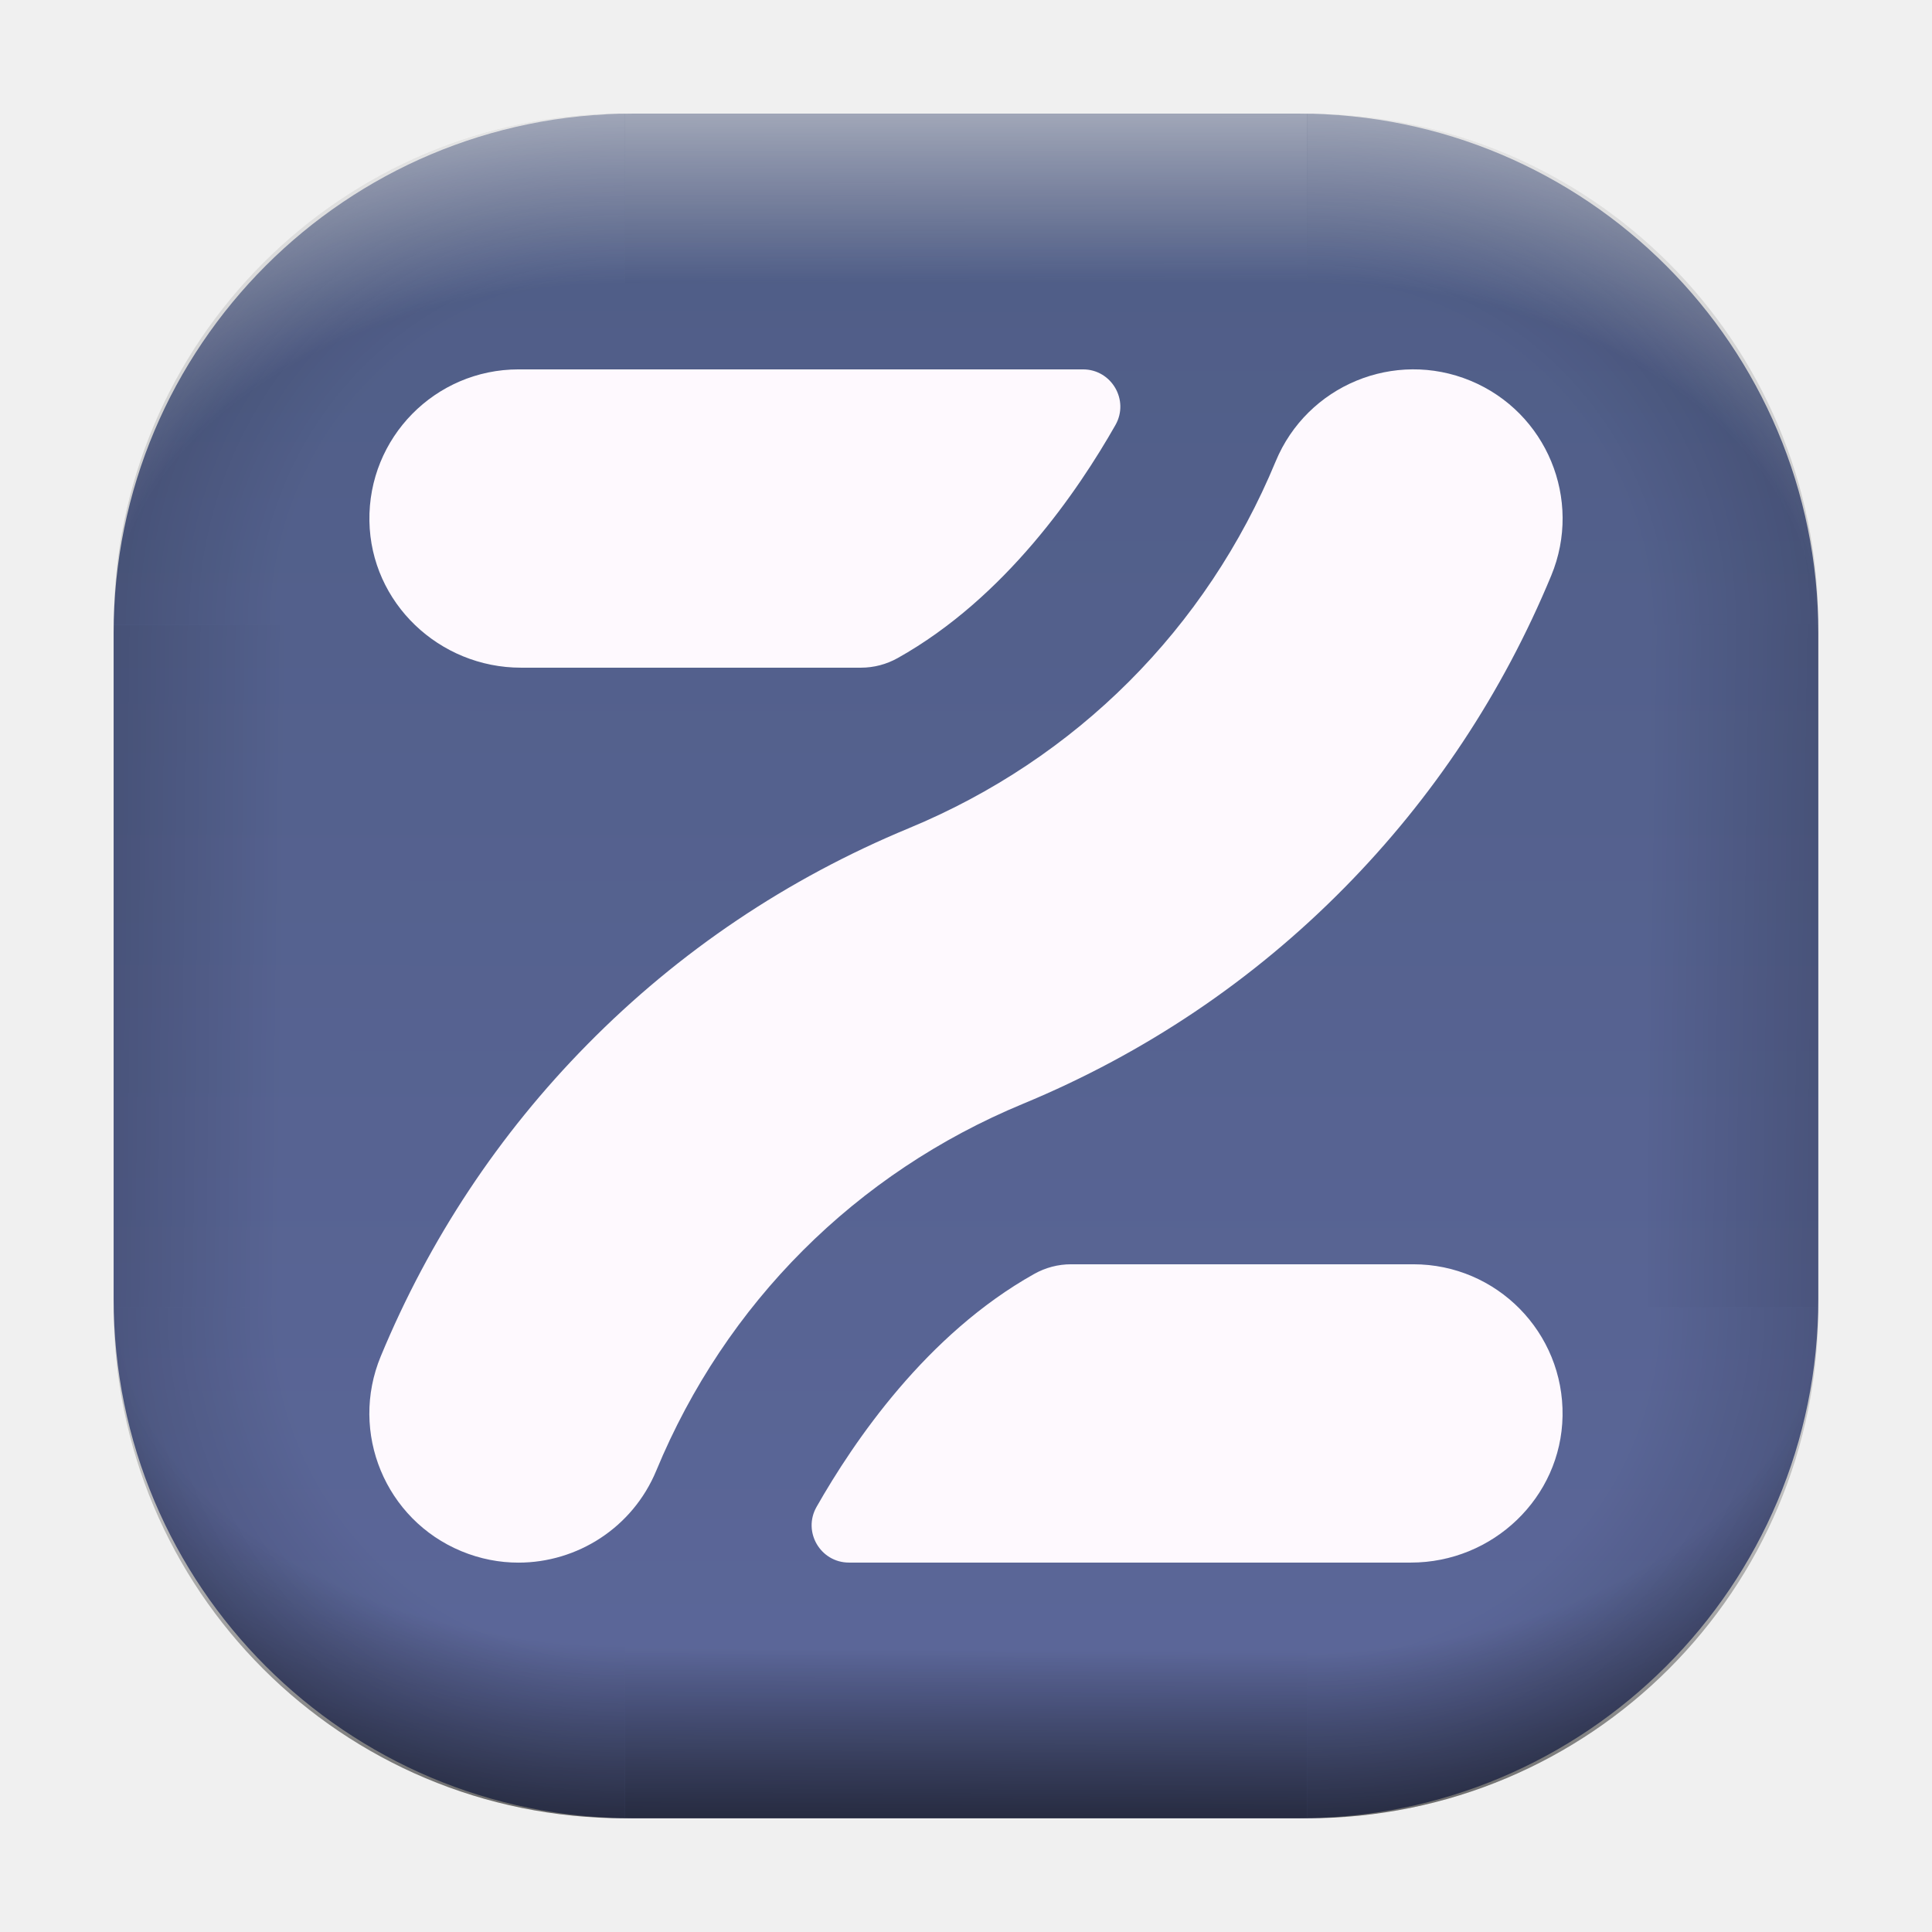
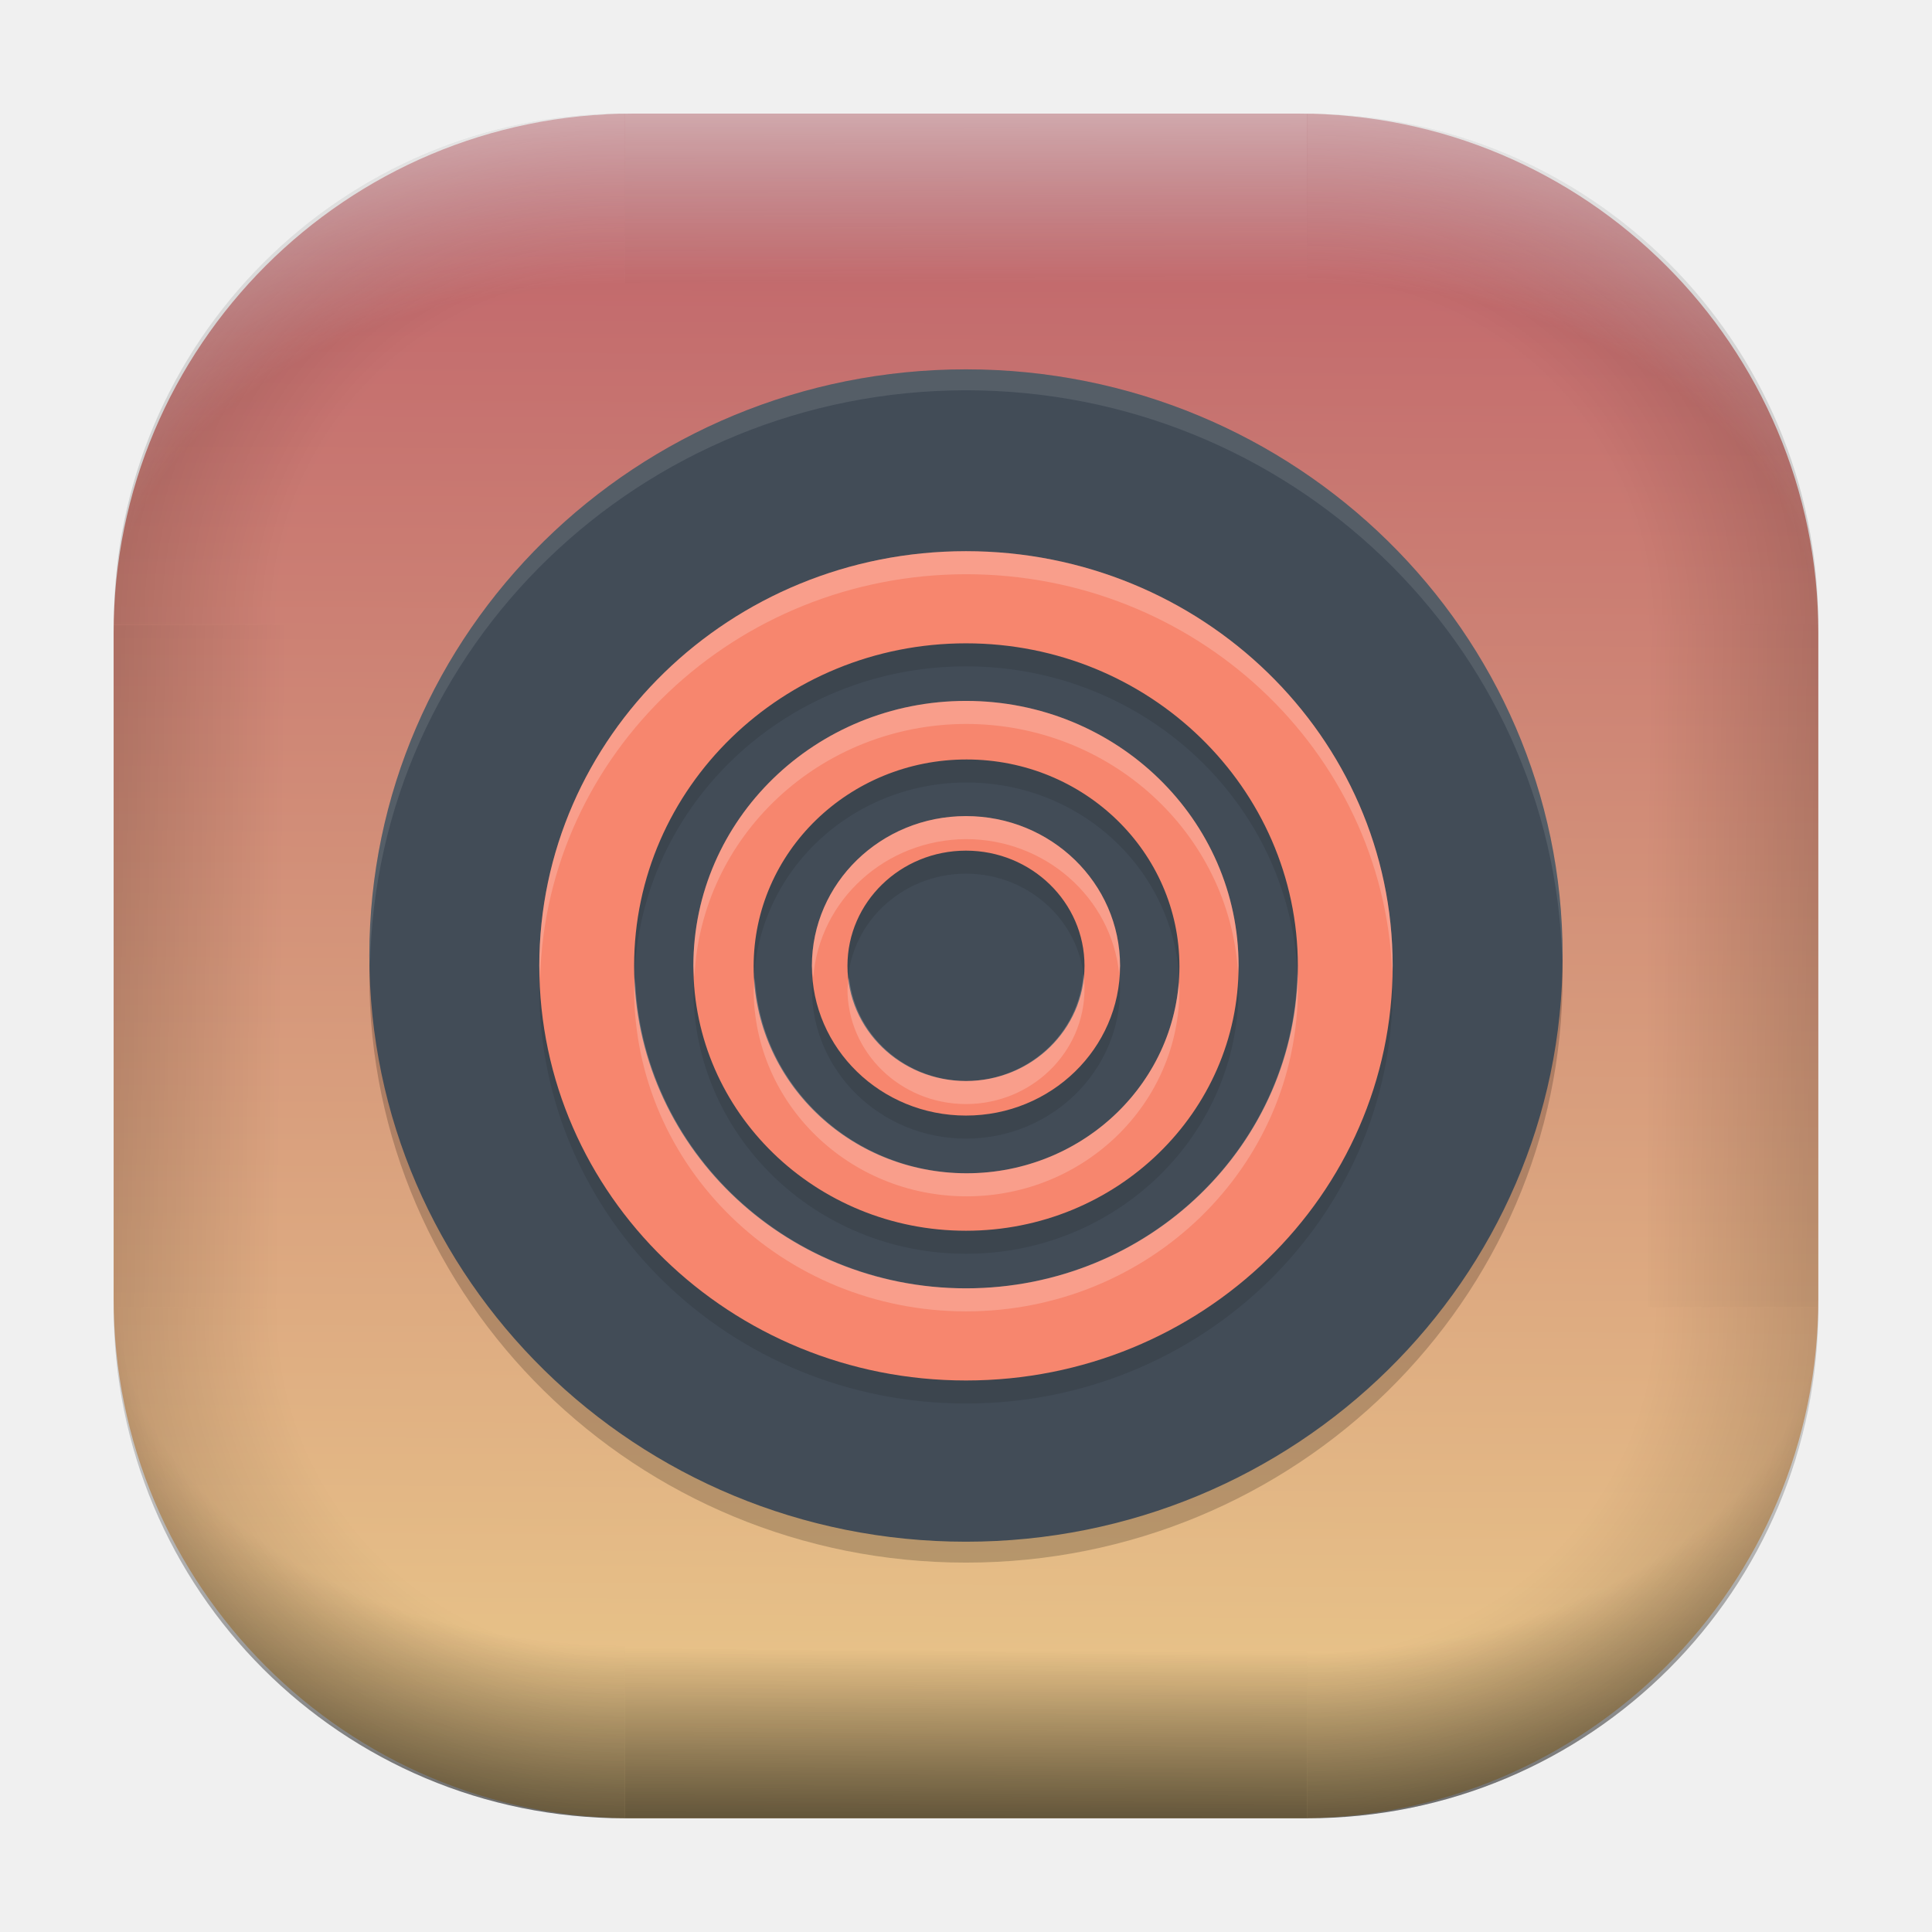
<svg xmlns="http://www.w3.org/2000/svg" xmlns:xlink="http://www.w3.org/1999/xlink" width="68" height="68" viewBox="0 0 17.992 17.992" version="1.1" id="svg1114">
  <style type="text/css" id="current-color-scheme">.ColorScheme-Highlight { color:#5599ff; }
</style>
  <defs id="defs1108">
    <linearGradient id="linearGradient12">
      <stop style="stop-color:#ffffff;stop-opacity:0;" offset="0" id="stop10" />
      <stop id="stop11" offset="0.659" style="stop-color:#ffffff;stop-opacity:0" />
      <stop style="stop-color:#ffffff;stop-opacity:1;" offset="1" id="stop12" />
    </linearGradient>
    <linearGradient id="linearGradient9">
      <stop style="stop-color:#000000;stop-opacity:0;" offset="0" id="stop1" />
      <stop id="stop8" offset="0.661" style="stop-color:#000000;stop-opacity:0" />
      <stop style="stop-color:#000000;stop-opacity:1;" offset="1" id="stop9" />
    </linearGradient>
    <linearGradient id="linearGradient7">
      <stop style="stop-color:#000000;stop-opacity:0;" offset="0" id="stop5" />
      <stop id="stop6" offset="0.659" style="stop-color:#000000;stop-opacity:0" />
      <stop style="stop-color:#000000;stop-opacity:1;" offset="1" id="stop7" />
    </linearGradient>
    <linearGradient id="linearGradient4">
      <stop style="stop-color:#000000;stop-opacity:0;" offset="0" id="stop2" />
      <stop id="stop3" offset="0.671" style="stop-color:#000000;stop-opacity:0" />
      <stop style="stop-color:#000000;stop-opacity:1;" offset="1" id="stop4" />
    </linearGradient>
    <linearGradient id="linearGradient899">
-       <stop style="stop-color:#4f5d86;stop-opacity:1;" offset="0" id="stop895" />
-       <stop style="stop-color:#5c679a;stop-opacity:1;" offset="1" id="stop897" />
+       <stop style="stop-color:#bf616a;stop-opacity:1;" offset="0" id="stop895" />
+       <stop style="stop-color:#ebcb8b;stop-opacity:1;" offset="1" id="stop897" />
    </linearGradient>
    <linearGradient id="linearGradient1167" x1="40.752" x2="40.752" y1="28.508" y2="17.206" gradientUnits="userSpaceOnUse">
      <stop style="stop-color:#84fb6e;stop-opacity:1" stop-color="#0ab816" offset="0" id="stop1163" />
      <stop style="stop-color:#0dd41a;stop-opacity:1" stop-color="#0cf36c" offset="1" id="stop1165" />
    </linearGradient>
    <linearGradient id="cornerBevel">
      <stop style="stop-color:#000000;stop-opacity:0;" offset="0" id="stop2663" />
      <stop id="stop2671" offset="0.667" style="stop-color:#000000;stop-opacity:0" />
      <stop style="stop-color:#000000;stop-opacity:1;" offset="1" id="stop2661" />
    </linearGradient>
    <linearGradient id="bevel">
      <stop id="stop2685" offset="0" style="stop-color:#000000;stop-opacity:1;" />
      <stop id="stop2687" offset="1" style="stop-color:#000000;stop-opacity:0;" />
    </linearGradient>
    <linearGradient id="highlightCorner">
      <stop style="stop-color:#ffffff;stop-opacity:0;" offset="0" id="stop2613" />
      <stop id="stop2621" offset="0.667" style="stop-color:#ffffff;stop-opacity:0" />
      <stop style="stop-color:#ffffff;stop-opacity:1;" offset="1" id="stop2611" />
    </linearGradient>
    <linearGradient id="highlight">
      <stop style="stop-color:#ffffff;stop-opacity:1;" offset="0" id="stop2921" />
      <stop style="stop-color:#ffffff;stop-opacity:0;" offset="1" id="stop2923" />
    </linearGradient>
    <radialGradient xlink:href="#highlightCorner" id="radialGradient15" gradientUnits="userSpaceOnUse" gradientTransform="matrix(0.04294597,-12.07935,17.93399,0.06376112,14.52418,-50.37379)" cx="-4.58" cy="-0.502" fx="-4.58" fy="-0.502" r="0.397" />
    <linearGradient xlink:href="#highlight" id="linearGradient15" gradientUnits="userSpaceOnUse" x1="-3.845" y1="-1.153" x2="-3.845" y2="-0.895" gradientTransform="matrix(6.092308,0,0,6.092308,32.22853,7.153762)" />
    <radialGradient xlink:href="#linearGradient12" id="radialGradient17" gradientUnits="userSpaceOnUse" gradientTransform="matrix(-0.02247554,-12.0454,-17.96783,0.03352619,1.664021,-50.22331)" cx="-4.575" cy="-0.553" fx="-4.575" fy="-0.553" r="0.397" />
    <radialGradient xlink:href="#linearGradient7" id="radialGradient18" gradientUnits="userSpaceOnUse" gradientTransform="matrix(0.06461187,12.09952,17.93373,-0.09576873,14.6095,64.74823)" cx="-4.428" cy="-0.501" fx="-4.428" fy="-0.501" r="0.397" />
    <linearGradient xlink:href="#bevel" id="linearGradient18" gradientUnits="userSpaceOnUse" x1="-3.842" y1="-1.451" x2="-3.841" y2="-1.197" gradientTransform="matrix(6.092308,0,0,6.092308,32.22853,-7.153763)" />
    <radialGradient xlink:href="#linearGradient4" id="radialGradient20" gradientUnits="userSpaceOnUse" gradientTransform="matrix(-0.01031383,11.99144,-17.9673,-0.01545561,1.735372,64.30574)" cx="-4.424" cy="-0.55" fx="-4.424" fy="-0.55" r="0.397" />
    <radialGradient xlink:href="#cornerBevel" id="radialGradient25" gradientUnits="userSpaceOnUse" gradientTransform="matrix(12.18461,0,0,12.18461,59.63122,10.37761)" cx="-4.457" cy="-0.449" fx="-4.457" fy="-0.449" r="0.397" />
    <linearGradient xlink:href="#bevel" id="linearGradient25" gradientUnits="userSpaceOnUse" x1="-3.849" y1="-1.146" x2="-3.846" y2="-0.891" gradientTransform="matrix(6.092308,0,0,6.092308,32.22853,7.153763)" />
    <radialGradient xlink:href="#cornerBevel" id="radialGradient29" gradientUnits="userSpaceOnUse" gradientTransform="matrix(0,-12.18461,12.18461,0,11.27353,-44.42777)" cx="-4.571" cy="-0.487" fx="-4.571" fy="-0.487" r="0.397" />
    <radialGradient xlink:href="#cornerBevel" id="radialGradient30" gradientUnits="userSpaceOnUse" gradientTransform="matrix(-12.18451,-0.04945749,0.04847411,-11.94224,-43.50216,3.851905)" cx="-4.534" cy="-0.603" fx="-4.534" fy="-0.603" r="0.397" />
    <radialGradient xlink:href="#linearGradient9" id="radialGradient31" gradientUnits="userSpaceOnUse" gradientTransform="matrix(0,-12.15161,11.97896,0,18.47566,-48.77078)" cx="-4.418" cy="-0.565" fx="-4.418" fy="-0.565" r="0.397" />
    <linearGradient xlink:href="#bevel" id="linearGradient34" gradientUnits="userSpaceOnUse" x1="-3.997" y1="-1.222" x2="-4" y2="-0.967" gradientTransform="matrix(6.092308,0,0,6.092308,17.02508,8.049683)" />
    <linearGradient xlink:href="#bevel" id="linearGradient35" gradientUnits="userSpaceOnUse" x1="-4.092" y1="-1.449" x2="-4.095" y2="-1.197" gradientTransform="matrix(6.092308,0,0,6.092308,16.12916,-7.153763)" />
    <linearGradient xlink:href="#bevel" id="linearGradient36" gradientUnits="userSpaceOnUse" x1="-3.873" y1="-1.372" x2="-3.877" y2="-1.116" gradientTransform="matrix(6.092308,0,0,6.092308,31.33261,-8.049683)" />
    <linearGradient id="paint2_linear_77:3-7" x1="79.398" y1="-197.844" x2="82.901" y2="-199.978" gradientUnits="userSpaceOnUse" gradientTransform="matrix(1.924851,0,0,1.731459,-40.88733,399.6174)">
      <stop stop-color="#EBFAFF" stop-opacity="0.1" id="stop29-5-7" offset="0" style="stop-color:#c3c3c3;stop-opacity:1;" />
      <stop offset="1" stop-color="#70A9FF" stop-opacity="0.5" id="stop30-0-1" style="stop-color:#05c7ff;stop-opacity:0.8;" />
    </linearGradient>
-     <linearGradient xlink:href="#linearGradient899" id="linearGradient926" x1="1.071" y1="-9.232" x2="16.919" y2="-9.225" gradientUnits="userSpaceOnUse" gradientTransform="translate(-0.9260423,0.47625)" />
+     <linearGradient xlink:href="#linearGradient899" id="linearGradient926" x1="1.152" y1="-9.313" x2="16.919" y2="-9.225" gradientUnits="userSpaceOnUse" gradientTransform="translate(-0.9260423,0.47625)" />
+     <linearGradient id="s" x1="-1129.7" x2="-1106.6" y1="944.53" y2="962.74" gradientTransform="matrix(0,0.3302751,0.3424961,0,-318.2058,377.7021)" gradientUnits="userSpaceOnUse">
+       <stop stop-color="#BFBFBF" offset="0" id="stop5-6" />
+       <stop stop-color="#fff" offset=".5" id="stop6-7" />
+       <stop stop-color="#BFBFBF" offset="1" id="stop7-3" />
+     </linearGradient>
+     <linearGradient id="r" x1="-1196.7" x2="-1197.3" y1="860.46" y2="818.54" gradientTransform="matrix(0.1079921,0,0,0.1041437,1.556571,1.795)" gradientUnits="userSpaceOnUse">
+       <stop stop-color="#323232" offset="0" id="stop8-5" style="stop-color:#000000;stop-opacity:1;" />
+       <stop offset="1" id="stop9-6" />
+     </linearGradient>
+     <filter id="filter1928" x="-0.126" y="-0.095" width="1.252" height="1.189" color-interpolation-filters="sRGB">
+       <feGaussianBlur stdDeviation="0.407" id="feGaussianBlur4" />
+     </filter>
+     <filter id="filter1928-3" x="-0.126" y="-0.095" width="1.252" height="1.189" color-interpolation-filters="sRGB">
+       <feGaussianBlur stdDeviation="0.407" id="feGaussianBlur4-6" />
+     </filter>
  </defs>
  <g id="layer1">
    <g id="g918" transform="translate(0.4762504,0.9260423)">
      <rect ry="4.836" rx="4.836" style="fill:url(#linearGradient926);fill-opacity:1;stroke-width:6.092" x="0.132" y="-16.457" width="15.875" height="15.875" id="use1056" transform="rotate(90)" class="ColorScheme-Highlight" />
      <path d="m 5.345,0.132 c -2.638,0 -4.762,2.124 -4.762,4.762 H 5.345 Z" style="opacity:0.15;fill:url(#radialGradient25);fill-opacity:1;stroke-width:6.092" id="path20" />
      <rect y="0.132" x="5.345" height="1.587" width="6.35" id="rect20" style="opacity:0.15;fill:url(#linearGradient25);fill-opacity:1;stroke-width:4.836;stroke-linecap:round;stroke-linejoin:round;paint-order:stroke fill markers" />
      <path d="m 0.582,11.245 c 0,2.638 2.124,4.762 4.762,4.762 v -4.762 z" style="opacity:0.15;fill:url(#radialGradient29);fill-opacity:1;stroke-width:6.092" id="use20" />
      <rect y="0.582" x="-11.245" height="1.587" width="6.35" id="use21" style="opacity:0.15;fill:url(#linearGradient34);fill-opacity:1;stroke-width:4.836;stroke-linecap:round;stroke-linejoin:round;paint-order:stroke fill markers" transform="rotate(-90)" />
      <path d="m 11.695,16.007 c 2.638,0 4.763,-2.124 4.763,-4.762 h -4.763 z" style="opacity:0.15;fill:url(#radialGradient30);fill-opacity:1;stroke-width:6.092" id="use22" />
      <rect y="-16.007" x="-11.695" height="1.587" width="6.35" id="use23" style="opacity:0.15;fill:url(#linearGradient35);fill-opacity:1;stroke-width:4.836;stroke-linecap:round;stroke-linejoin:round;paint-order:stroke fill markers" transform="scale(-1)" />
      <path d="m 16.457,4.895 c 0,-2.638 -2.124,-4.762 -4.763,-4.762 V 4.895 Z" style="opacity:0.15;fill:url(#radialGradient31);fill-opacity:1;stroke-width:6.092" id="use24" />
      <rect y="-16.457" x="4.895" height="1.587" width="6.35" id="use25" style="opacity:0.15;fill:url(#linearGradient36);fill-opacity:1;stroke-width:4.836;stroke-linecap:round;stroke-linejoin:round;paint-order:stroke fill markers" transform="rotate(90)" />
      <path d="m 5.345,0.132 c -2.638,0 -4.763,2.124 -4.763,4.762 H 5.345 Z" style="opacity:0.5;fill:url(#radialGradient15);fill-opacity:1;stroke-width:6.092" id="path14" />
      <rect y="0.132" x="5.345" height="1.587" width="6.35" id="rect14" style="opacity:0.5;fill:url(#linearGradient15);fill-opacity:1;stroke-width:4.836;stroke-linecap:round;stroke-linejoin:round;paint-order:stroke fill markers" />
      <path d="m 11.695,0.132 c 2.638,0 4.763,2.124 4.763,4.762 h -4.763 z" style="opacity:0.5;fill:url(#radialGradient17);fill-opacity:1;stroke-width:6.092" id="use14" />
      <path id="path17" style="opacity:0.5;fill:url(#radialGradient18);fill-opacity:1;stroke-width:6.092" d="m 5.345,16.007 c -2.638,0 -4.763,-2.124 -4.763,-4.763 h 4.763 z" />
      <rect style="opacity:0.5;fill:url(#linearGradient18);fill-opacity:1;stroke-width:4.836;stroke-linecap:round;stroke-linejoin:round;paint-order:stroke fill markers" id="rect17" width="6.35" height="1.587" x="5.345" y="-16.007" transform="scale(1,-1)" />
      <path id="use17" style="opacity:0.5;fill:url(#radialGradient20);fill-opacity:1;stroke-width:6.092" d="m 11.695,16.007 c 2.638,0 4.763,-2.124 4.763,-4.763 h -4.763 z" />
    </g>
-     <g id="f" transform="matrix(0.2370667,0,0,0.2370667,-0.4868075,-0.4868373)">
-       <path class="i" d="m 63.435,57.677 c -0.054,3.212 -2.742,5.759 -5.955,5.759 H 35.404 c -1.122,0 -1.829,-1.21 -1.275,-2.186 1.463,-2.574 4.32,-6.783 8.553,-9.154 0.441,-0.247 0.937,-0.378 1.442,-0.378 H 57.577 c 3.269,0 5.913,2.677 5.858,5.959 z" id="path3" style="fill:#fef9fe;stroke-width:0px" />
-       <path class="i" d="m 45.871,18.75 c -1.463,2.574 -4.32,6.783 -8.553,9.154 -0.441,0.247 -0.937,0.378 -1.442,0.378 H 22.52 c -3.213,0 -5.901,-2.546 -5.955,-5.759 -0.055,-3.282 2.589,-5.959 5.858,-5.959 h 22.173 c 1.122,0 1.829,1.21 1.275,2.186 z" id="path4" style="fill:#fef9fe;stroke-width:0px" />
-       <path class="i" d="m 22.421,63.438 c -0.747,0 -1.506,-0.144 -2.24,-0.448 -2.99,-1.238 -4.409,-4.666 -3.171,-7.655 1.905,-4.598 4.634,-8.72 8.114,-12.251 3.604,-3.659 7.855,-6.517 12.634,-8.497 6.569,-2.721 11.685,-7.837 14.406,-14.406 1.238,-2.99 4.666,-4.409 7.655,-3.171 2.99,1.238 4.409,4.666 3.171,7.655 -1.905,4.598 -4.634,8.72 -8.114,12.251 -3.604,3.659 -7.855,6.517 -12.634,8.497 -6.569,2.721 -11.685,7.837 -14.406,14.406 -0.934,2.256 -3.116,3.619 -5.415,3.619 z" id="path5" style="fill:#fef9fe;stroke-width:0px" />
+     <g id="g1" transform="matrix(0.2693939,0,0,0.2645833,10.71322,-9.260413)" style="stroke-width:0.991">
+       <ellipse style="opacity:0.2;stroke-width:0.991" cx="-6.375" cy="69.368" id="circle1" rx="20.625" ry="20.632" />
+       <ellipse style="fill:#424c57;fill-opacity:1;stroke-width:0.991" cx="-6.375" cy="68.632" id="circle2" rx="20.625" ry="20.632" />
+       <path style="opacity:0.1;fill:#ffffff;stroke-width:0.991" d="M -6.375,48 A 20.625,20.632 0 0 0 -27,68.632 20.625,20.632 0 0 0 -26.976,68.987 20.625,20.632 0 0 1 -6.375,48.737 20.625,20.632 0 0 1 14.237,68.81 20.625,20.632 0 0 0 14.25,68.632 20.625,20.632 0 0 0 -6.375,48 Z" id="path5-3" />
+       <g id="g2" transform="matrix(0.8194444,0,0,0.8108108,-30.95834,-6.410811)" style="stroke-width:1.216">
+         <path style="opacity:0.1;stroke-width:1.216" d="M 30,87.5 A 6.5,6.5 0 0 0 23.5,94 6.5,6.5 0 0 0 30,100.5 6.5,6.5 0 0 0 36.5,94 6.5,6.5 0 0 0 30,87.5 Z m 0,1.5 a 5,5 0 0 1 5,5 5,5 0 0 1 -5,5 5,5 0 0 1 -5,-5 5,5 0 0 1 5,-5 z m 0,-6.5 A 11.5,11.5 0 0 0 18.5,94 11.5,11.5 0 0 0 30,105.5 11.5,11.5 0 0 0 41.5,94 11.5,11.5 0 0 0 30,82.5 Z m 0.023,2.542 a 8.982,8.982 0 0 1 8.982,8.981 8.982,8.982 0 0 1 -8.982,8.982 8.982,8.982 0 0 1 -8.981,-8.982 8.982,8.982 0 0 1 8.981,-8.981 z M 30,76 A 18,18 0 0 0 12,94 18,18 0 0 0 30,112 18,18 0 0 0 48,94 18,18 0 0 0 30,76 Z m 0,4 A 14,14 0 0 1 44,94 14,14 0 0 1 30,108 14,14 0 0 1 16,94 14,14 0 0 1 30,80 Z" id="path3-3" />
+         <path style="fill:#f7866e;fill-opacity:1;stroke-width:1.216" d="M 30,86.5 A 6.5,6.5 0 0 0 23.5,93 6.5,6.5 0 0 0 30,99.5 6.5,6.5 0 0 0 36.5,93 6.5,6.5 0 0 0 30,86.5 Z m 0,1.5 a 5,5 0 0 1 5,5 5,5 0 0 1 -5,5 5,5 0 0 1 -5,-5 5,5 0 0 1 5,-5 z m 0,-6.5 A 11.5,11.5 0 0 0 18.5,93 11.5,11.5 0 0 0 30,104.5 11.5,11.5 0 0 0 41.5,93 11.5,11.5 0 0 0 30,81.5 Z m 0.023,2.542 a 8.982,8.982 0 0 1 8.982,8.981 8.982,8.982 0 0 1 -8.982,8.982 8.982,8.982 0 0 1 -8.981,-8.982 8.982,8.982 0 0 1 8.981,-8.981 z M 30,75 A 18,18 0 0 0 12,93 18,18 0 0 0 30,111 18,18 0 0 0 48,93 18,18 0 0 0 30,75 Z m 0,4 A 14,14 0 0 1 44,93 14,14 0 0 1 30,107 14,14 0 0 1 16,93 14,14 0 0 1 30,79 Z" id="path4-6" />
+         <path style="opacity:0.2;fill:#ffffff;stroke-width:1.216" d="M 30,75 A 18,18 0 0 0 12,93 18,18 0 0 0 12.035,93.5 18,18 0 0 1 30,76 18,18 0 0 1 47.982,93.254 18,18 0 0 0 48,93 18,18 0 0 0 30,75 Z m 0,6.5 A 11.5,11.5 0 0 0 18.5,93 11.5,11.5 0 0 0 18.543,93.5 11.5,11.5 0 0 1 30,82.5 11.5,11.5 0 0 1 41.477,93.275 11.5,11.5 0 0 0 41.5,93 11.5,11.5 0 0 0 30,81.5 Z m 0,5 A 6.5,6.5 0 0 0 23.5,93 6.5,6.5 0 0 0 23.557,93.5 6.5,6.5 0 0 1 30,87.5 6.5,6.5 0 0 1 36.463,93.334 6.5,6.5 0 0 0 36.5,93 6.5,6.5 0 0 0 30,86.5 Z m 13.98,6.758 A 14,14 0 0 1 30,107 14,14 0 0 1 16.039,93.5 14,14 0 0 0 16,94 14,14 0 0 0 30,108 14,14 0 0 0 44,94 14,14 0 0 0 43.98,93.258 Z m -9.027,0.099 A 5,5 0 0 1 30,98 5,5 0 0 1 25.066,93.5 5,5 0 0 0 25,94 a 5,5 0 0 0 5,5 5,5 0 0 0 5,-5 5,5 0 0 0 -0.047,-0.643 z m -13.861,0.166 a 8.982,8.982 0 0 0 -0.049,0.5 8.982,8.982 0 0 0 8.98,8.983 8.982,8.982 0 0 0 8.983,-8.983 8.982,8.982 0 0 0 -0.029,-0.302 8.982,8.982 0 0 1 -8.954,8.285 8.982,8.982 0 0 1 -8.931,-8.483 z" id="path5-7" />
+       </g>
    </g>
  </g>
</svg>
